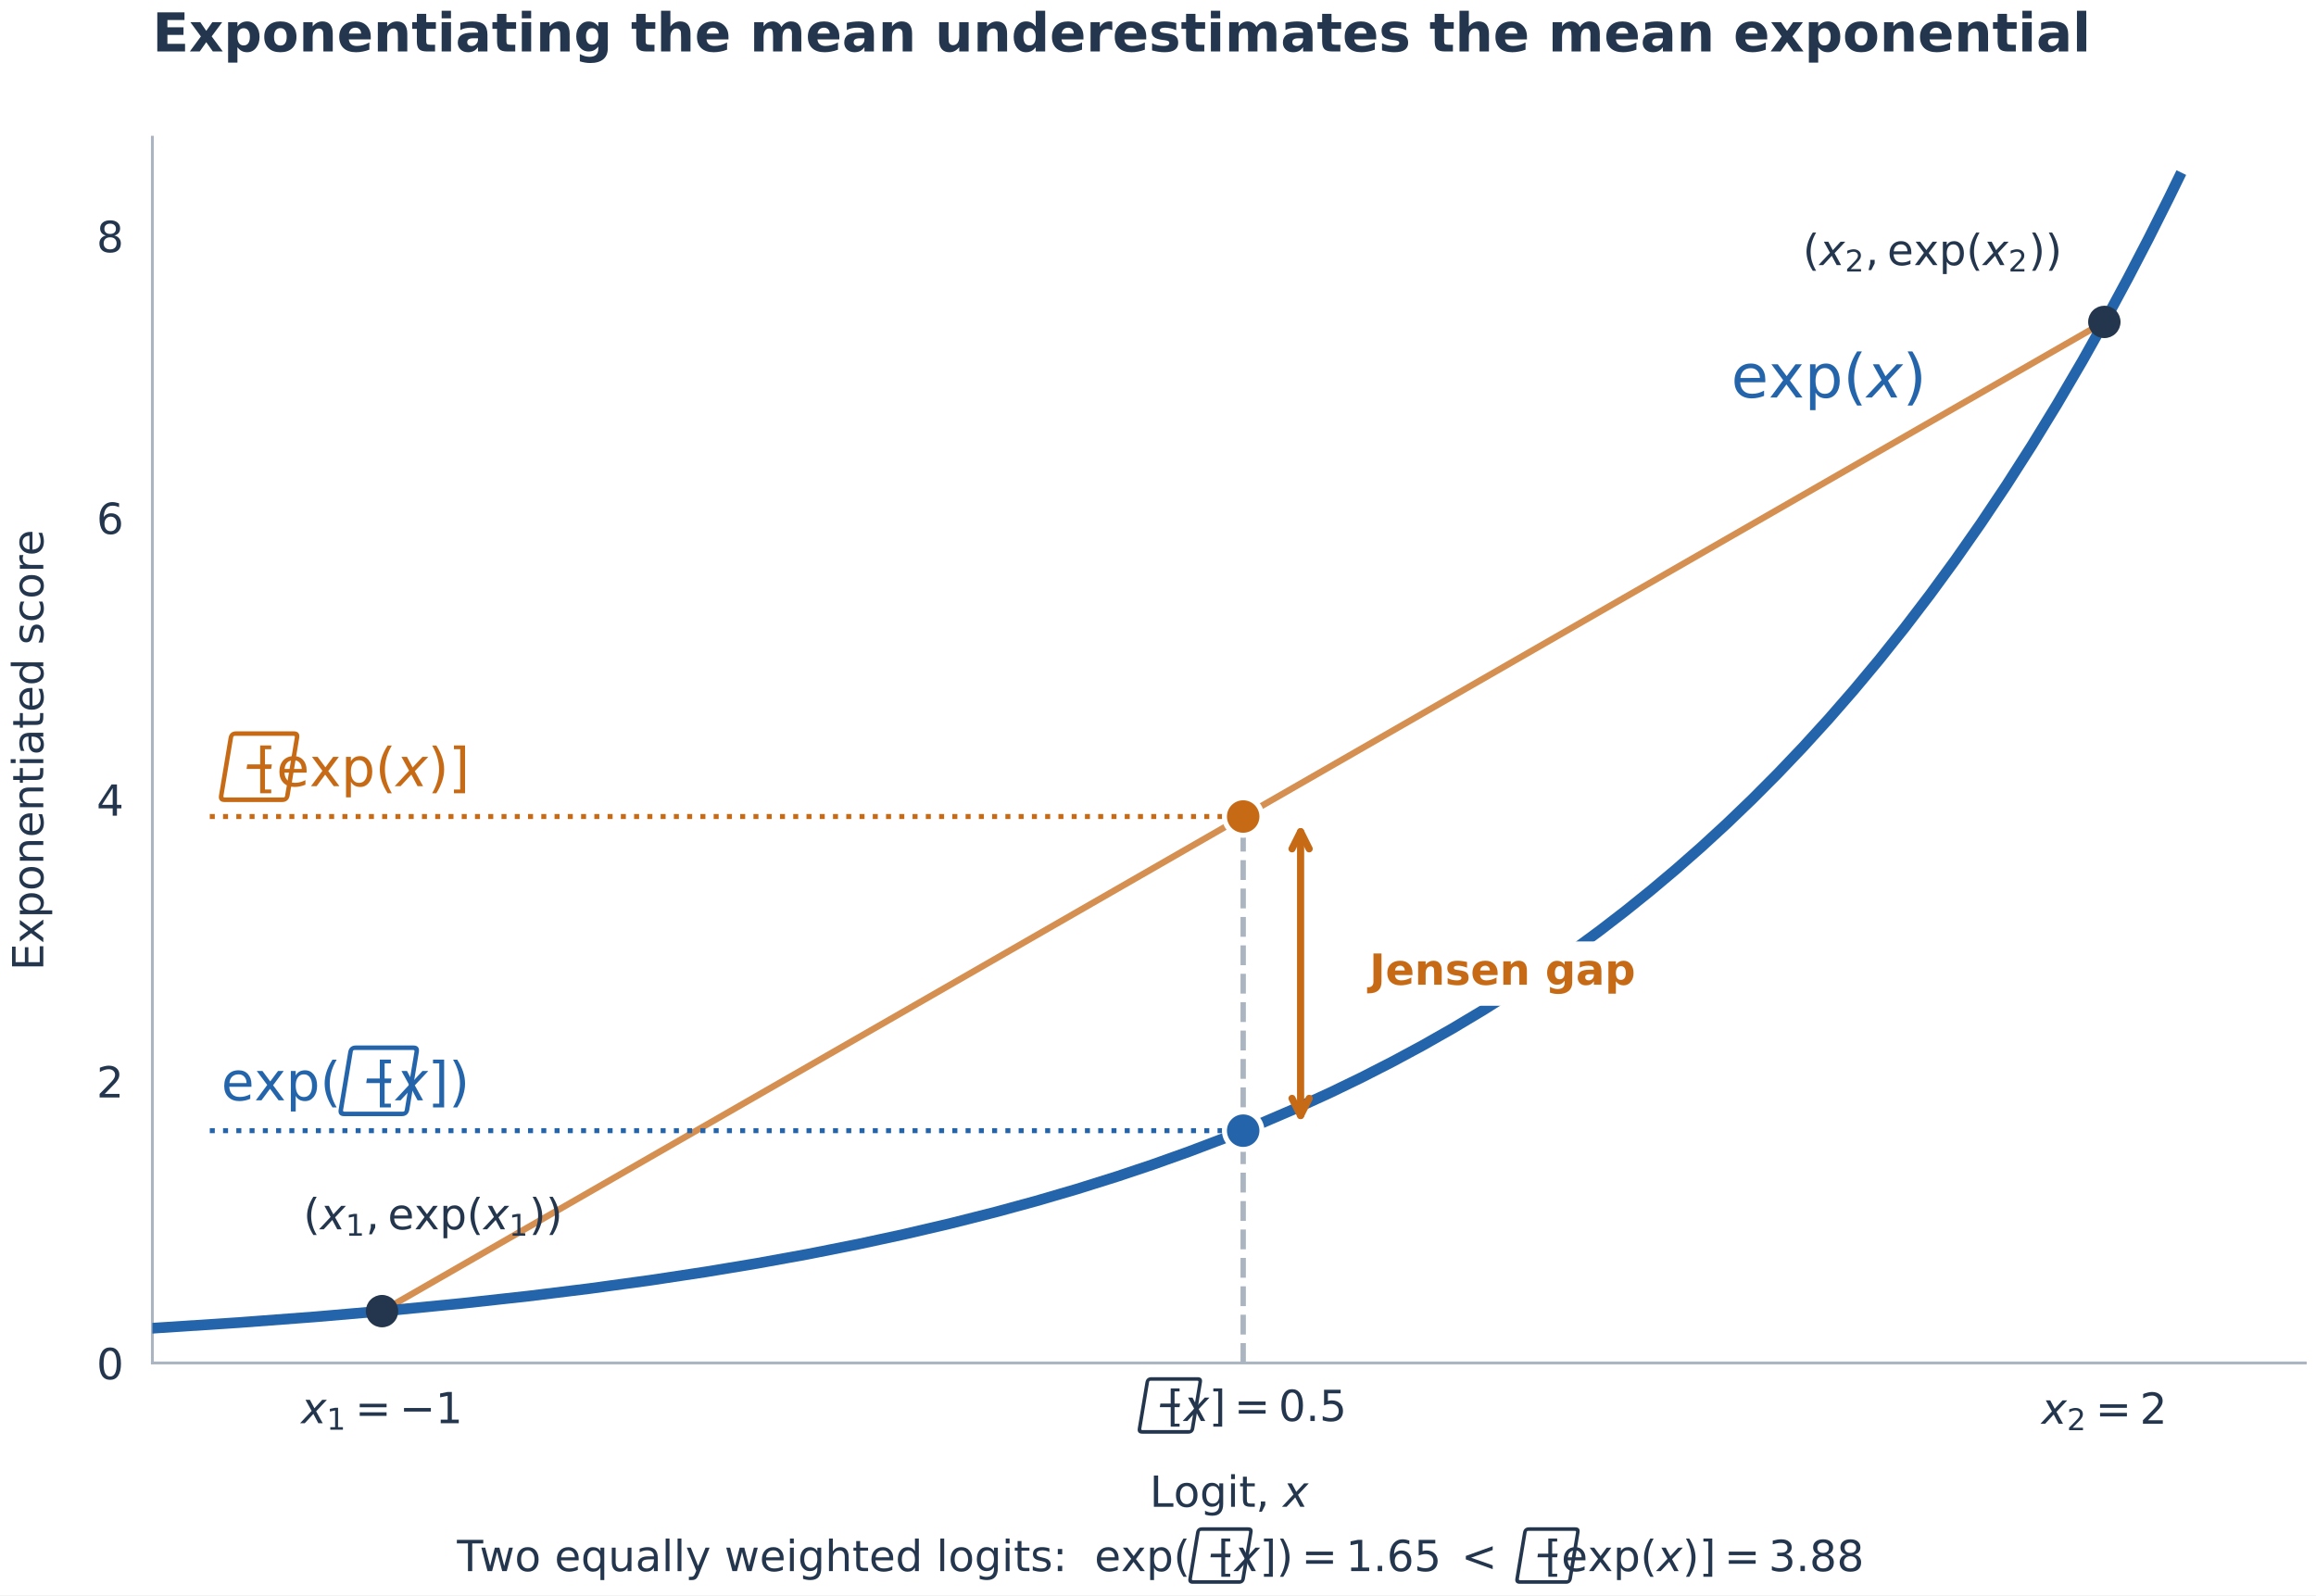
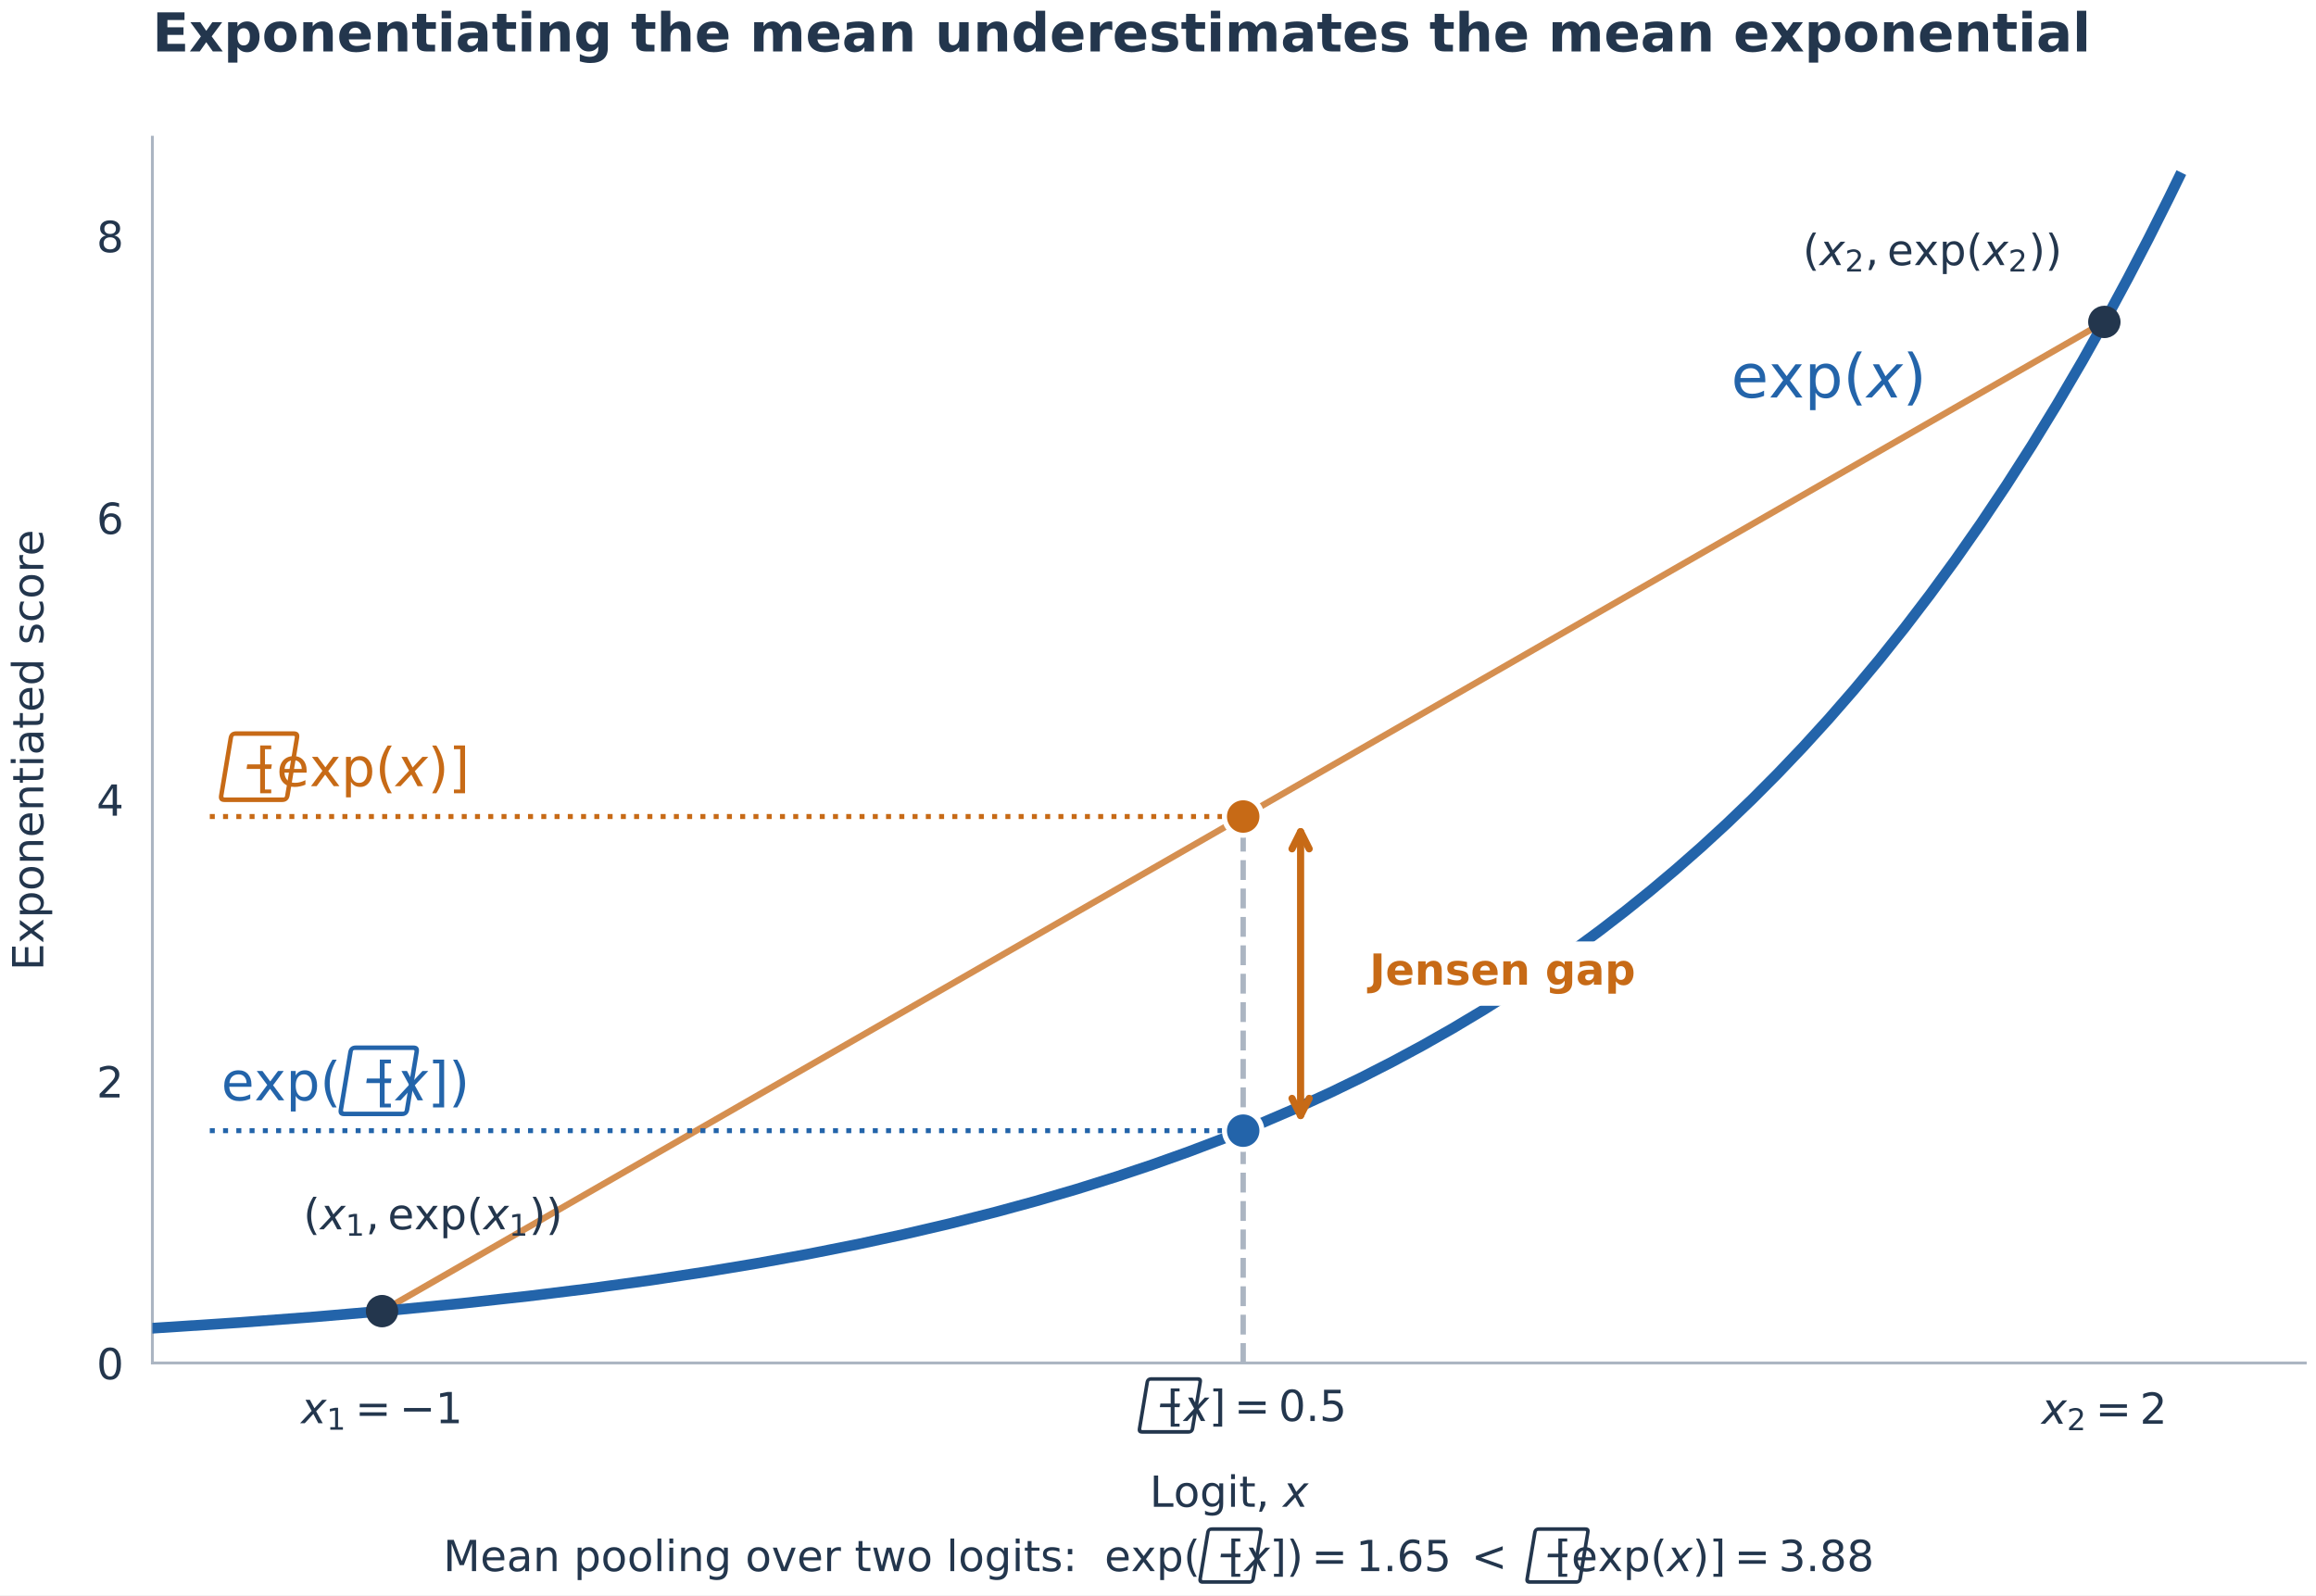
<svg xmlns="http://www.w3.org/2000/svg" xmlns:xlink="http://www.w3.org/1999/xlink" width="648pt" height="446.4pt" viewBox="0 0 648 446.4" version="1.1">
  <defs>
    <style type="text/css">*{stroke-linejoin: round; stroke-linecap: butt}</style>
  </defs>
  <g id="figure_1">
    <g id="patch_1">
-       <path d="M 0 446.4  L 648 446.4  L 648 0  L 0 0  z " style="fill: #ffffff" />
+       <path d="M 0 446.4 L 648 446.4 L 648 0 L 0 0 z " style="fill: #ffffff" />
    </g>
    <g id="axes_1">
      <g id="patch_2">
-         <path d="M 42.636 381.391  L 645 381.391  L 645 38.398  L 42.636 38.398  z " style="fill: #ffffff" />
+         <path d="M 42.636 381.391 L 645 381.391 L 645 38.398 L 42.636 38.398 z " style="fill: #ffffff" />
      </g>
      <g id="matplotlib.axis_1">
        <g id="xtick_1">
          <g id="line2d_1" />
          <g id="text_1">
            <g style="fill: #23364d" transform="translate(84.26829 398.508)">
              <text>
                <tspan x="0" y="-0.25" style="font-style: oblique; font-size: 12px; font-family: 'DejaVu Sans'; fill: #23364d">x</tspan>
                <tspan x="7.102" y="1.55" style="font-size: 8.4px; font-family: 'DejaVu Sans'; fill: #23364d">1</tspan>
                <tspan x="15.112" y="-0.25" style="font-size: 12px; font-family: 'DejaVu Sans'; fill: #23364d">=</tspan>
                <tspan x="27.504" y="-0.25" style="font-size: 12px; font-family: 'DejaVu Sans'; fill: #23364d">−</tspan>
                <tspan x="37.559" y="-0.25" style="font-size: 12px; font-family: 'DejaVu Sans'; fill: #23364d">1</tspan>
              </text>
            </g>
          </g>
        </g>
        <g id="xtick_2">
          <g id="line2d_2" />
          <g id="text_2">
            <g style="fill: #23364d" transform="translate(318.8537 398.5108)">
              <text>
                <tspan x="0" y="-0.875" style="font-style: italic; font-size: 12px; font-family: 'STIXNonUnicode'; fill: #23364d"></tspan>
                <tspan x="7.668" y="-0.875" style="font-size: 12px; font-family: 'DejaVu Sans'; fill: #23364d">[</tspan>
                <tspan x="19.451" y="-0.875" style="font-size: 12px; font-family: 'DejaVu Sans'; fill: #23364d">]</tspan>
                <tspan x="26.471" y="-0.875" style="font-size: 12px; font-family: 'DejaVu Sans'; fill: #23364d">=</tspan>
                <tspan x="38.863" y="-0.875" style="font-size: 12px; font-family: 'DejaVu Sans'; fill: #23364d">0</tspan>
                <tspan x="46.498" y="-0.875" style="font-size: 12px; font-family: 'DejaVu Sans'; fill: #23364d">.</tspan>
                <tspan x="50.313" y="-0.875" style="font-size: 12px; font-family: 'DejaVu Sans'; fill: #23364d">5</tspan>
                <tspan x="12.35" y="-0.875" style="font-style: oblique; font-size: 12px; font-family: 'DejaVu Sans'; fill: #23364d">x</tspan>
              </text>
            </g>
          </g>
        </g>
        <g id="xtick_3">
          <g id="line2d_3" />
          <g id="text_3">
            <g style="fill: #23364d" transform="translate(571.1992 398.508)">
              <text>
                <tspan x="0" y="-0.094" style="font-style: oblique; font-size: 12px; font-family: 'DejaVu Sans'; fill: #23364d">x</tspan>
                <tspan x="7.102" y="1.706" style="font-size: 8.4px; font-family: 'DejaVu Sans'; fill: #23364d">2</tspan>
                <tspan x="15.112" y="-0.094" style="font-size: 12px; font-family: 'DejaVu Sans'; fill: #23364d">=</tspan>
                <tspan x="27.504" y="-0.094" style="font-size: 12px; font-family: 'DejaVu Sans'; fill: #23364d">2</tspan>
              </text>
            </g>
          </g>
        </g>
        <g id="text_4">
          <g style="fill: #23364d" transform="translate(321.678 422.5137)">
            <text>
              <tspan x="0" y="-0.875" style="font-size: 12px; font-family: 'DejaVu Sans'; fill: #23364d">L</tspan>
              <tspan x="6.686" y="-0.875" style="font-size: 12px; font-family: 'DejaVu Sans'; fill: #23364d">o</tspan>
              <tspan x="14.027" y="-0.875" style="font-size: 12px; font-family: 'DejaVu Sans'; fill: #23364d">g</tspan>
              <tspan x="21.645" y="-0.875" style="font-size: 12px; font-family: 'DejaVu Sans'; fill: #23364d">i</tspan>
              <tspan x="24.979" y="-0.875" style="font-size: 12px; font-family: 'DejaVu Sans'; fill: #23364d">t</tspan>
              <tspan x="29.684" y="-0.875" style="font-size: 12px; font-family: 'DejaVu Sans'; fill: #23364d">,</tspan>
              <tspan x="33.498" y="-0.875" style="font-size: 12px; font-family: 'DejaVu Sans'; fill: #23364d"> </tspan>
              <tspan x="37.312" y="-0.875" style="font-style: oblique; font-size: 12px; font-family: 'DejaVu Sans'; fill: #23364d">x</tspan>
            </text>
          </g>
        </g>
      </g>
      <g id="matplotlib.axis_2">
        <g id="ytick_1">
          <g id="line2d_4" />
          <g id="text_5">
            <text style="font-size: 12px; font-family: 'DejaVu Sans'; text-anchor: end; fill: #23364d" x="34.636" y="385.949" transform="rotate(-0 34.63618 385.9494)">0</text>
          </g>
        </g>
        <g id="ytick_2">
          <g id="line2d_5" />
          <g id="text_6">
            <text style="font-size: 12px; font-family: 'DejaVu Sans'; text-anchor: end; fill: #23364d" x="34.636" y="307.1" transform="rotate(-0 34.63618 307.1005)">2</text>
          </g>
        </g>
        <g id="ytick_3">
          <g id="line2d_6" />
          <g id="text_7">
            <text style="font-size: 12px; font-family: 'DejaVu Sans'; text-anchor: end; fill: #23364d" x="34.636" y="228.252" transform="rotate(-0 34.63618 228.2515)">4</text>
          </g>
        </g>
        <g id="ytick_4">
          <g id="line2d_7" />
          <g id="text_8">
            <text style="font-size: 12px; font-family: 'DejaVu Sans'; text-anchor: end; fill: #23364d" x="34.636" y="149.403" transform="rotate(-0 34.63618 149.4026)">6</text>
          </g>
        </g>
        <g id="ytick_5">
          <g id="line2d_8" />
          <g id="text_9">
            <text style="font-size: 12px; font-family: 'DejaVu Sans'; text-anchor: end; fill: #23364d" x="34.636" y="70.554" transform="rotate(-0 34.63618 70.55362)">8</text>
          </g>
        </g>
        <g id="text_10">
          <text style="font-size: 12px; font-family: 'DejaVu Sans'; text-anchor: middle; fill: #23364d" x="12.118" y="209.894" transform="rotate(-90 12.11837 209.8944)">Exponentiated score</text>
        </g>
      </g>
      <g id="line2d_9">
-         <path d="M 106.888 366.887  L 588.779 90.081  " clip-path="url(#p71a90a921f)" style="fill: none; stroke: #c76a16; stroke-opacity: 0.75; stroke-width: 1.8; stroke-linecap: square" />
+         <path d="M 106.888 366.887 L 588.779 90.081 " clip-path="url(#p63a6337fa1)" style="fill: none; stroke: #c76a16; stroke-opacity: 0.75; stroke-width: 1.8; stroke-linecap: square" />
      </g>
      <g id="LineCollection_1">
-         <path d="M 347.834 381.391  L 347.834 228.484  " clip-path="url(#p71a90a921f)" style="fill: none; stroke-dasharray: 5.55,2.4; stroke-dashoffset: 0; stroke: #abb5c2; stroke-width: 1.5" />
+         <path d="M 347.834 381.391 L 347.834 228.484 " clip-path="url(#p63a6337fa1)" style="fill: none; stroke-dasharray: 5.55,2.4; stroke-dashoffset: 0; stroke: #abb5c2; stroke-width: 1.5" />
      </g>
      <g id="LineCollection_2">
-         <path d="M 58.699 316.391  L 347.834 316.391  " clip-path="url(#p71a90a921f)" style="fill: none; stroke-dasharray: 1.4,2.31; stroke-dashoffset: 0; stroke: #2364aa; stroke-width: 1.4" />
-         <path d="M 58.699 228.484  L 347.834 228.484  " clip-path="url(#p71a90a921f)" style="fill: none; stroke-dasharray: 1.4,2.31; stroke-dashoffset: 0; stroke: #c76a16; stroke-width: 1.4" />
+         <path d="M 58.699 316.391 L 347.834 316.391 " clip-path="url(#p63a6337fa1)" style="fill: none; stroke-dasharray: 1.4,2.31; stroke-dashoffset: 0; stroke: #2364aa; stroke-width: 1.4" />
+         <path d="M 58.699 228.484 L 347.834 228.484 " clip-path="url(#p63a6337fa1)" style="fill: none; stroke-dasharray: 1.4,2.31; stroke-dashoffset: 0; stroke: #c76a16; stroke-width: 1.4" />
      </g>
      <g id="patch_3">
-         <path d="M 42.636 381.391  L 42.636 38.398  " style="fill: none; stroke: #abb5c2; stroke-width: 0.8; stroke-linejoin: miter; stroke-linecap: square" />
+         <path d="M 42.636 381.391 L 42.636 38.398 " style="fill: none; stroke: #abb5c2; stroke-width: 0.8; stroke-linejoin: miter; stroke-linecap: square" />
      </g>
      <g id="patch_4">
-         <path d="M 42.636 381.391  L 645 381.391  " style="fill: none; stroke: #abb5c2; stroke-width: 0.8; stroke-linejoin: miter; stroke-linecap: square" />
+         <path d="M 42.636 381.391 L 645 381.391 " style="fill: none; stroke: #abb5c2; stroke-width: 0.8; stroke-linejoin: miter; stroke-linecap: square" />
      </g>
      <g id="line2d_10">
-         <path d="M 42.636 371.669  L 66.795 370.091  L 88.112 368.487  L 109.429 366.656  L 129.324 364.713  L 147.799 362.681  L 164.852 360.585  L 181.905 358.255  L 197.538 355.89  L 211.749 353.531  L 225.96 350.954  L 240.171 348.138  L 252.961 345.382  L 265.751 342.398  L 278.541 339.166  L 289.91 336.069  L 301.279 332.745  L 312.648 329.177  L 322.596 325.842  L 332.544 322.293  L 342.491 318.517  L 352.439 314.5  L 362.387 310.227  L 372.335 305.68  L 380.862 301.553  L 389.388 297.2  L 397.915 292.61  L 406.442 287.77  L 414.968 282.666  L 423.495 277.284  L 432.022 271.609  L 440.548 265.624  L 447.654 260.388  L 454.76 254.915  L 461.865 249.195  L 468.971 243.216  L 476.076 236.966  L 483.182 230.434  L 490.287 223.607  L 497.393 216.47  L 504.499 209.011  L 511.604 201.215  L 518.71 193.065  L 525.815 184.548  L 532.921 175.645  L 540.026 166.339  L 547.132 156.613  L 554.238 146.446  L 561.343 135.82  L 568.449 124.713  L 575.554 113.104  L 582.66 100.97  L 589.765 88.287  L 595.45 77.729  L 601.134 66.79  L 606.819 55.458  L 609.661 49.639  L 609.661 49.639  " clip-path="url(#p71a90a921f)" style="fill: none; stroke: #2364aa; stroke-width: 3; stroke-linecap: square" />
+         <path d="M 42.636 371.669 L 66.795 370.091 L 88.112 368.487 L 109.429 366.656 L 129.324 364.713 L 147.799 362.681 L 164.852 360.585 L 181.905 358.255 L 197.538 355.89 L 211.749 353.531 L 225.96 350.954 L 240.171 348.138 L 252.961 345.382 L 265.751 342.398 L 278.541 339.166 L 289.91 336.069 L 301.279 332.745 L 312.648 329.177 L 322.596 325.842 L 332.544 322.293 L 342.491 318.517 L 352.439 314.5 L 362.387 310.227 L 372.335 305.68 L 380.862 301.553 L 389.388 297.2 L 397.915 292.61 L 406.442 287.77 L 414.968 282.666 L 423.495 277.284 L 432.022 271.609 L 440.548 265.624 L 447.654 260.388 L 454.76 254.915 L 461.865 249.195 L 468.971 243.216 L 476.076 236.966 L 483.182 230.434 L 490.287 223.607 L 497.393 216.47 L 504.499 209.011 L 511.604 201.215 L 518.71 193.065 L 525.815 184.548 L 532.921 175.645 L 540.026 166.339 L 547.132 156.613 L 554.238 146.446 L 561.343 135.82 L 568.449 124.713 L 575.554 113.104 L 582.66 100.97 L 589.765 88.287 L 595.45 77.729 L 601.134 66.79 L 606.819 55.458 L 609.661 49.639 L 609.661 49.639 " clip-path="url(#p63a6337fa1)" style="fill: none; stroke: #2364aa; stroke-width: 3; stroke-linecap: square" />
      </g>
      <g id="patch_5">
-         <path d="M 363.897 312.156  Q 363.897 272.438 363.897 232.721  " style="fill: none; stroke: #c76a16; stroke-width: 2; stroke-linecap: round" />
-         <path d="M 366.297 307.356  L 363.897 312.156  L 361.497 307.356  " style="fill: none; stroke: #c76a16; stroke-width: 2; stroke-linecap: round" />
-         <path d="M 361.497 237.521  L 363.897 232.721  L 366.297 237.521  " style="fill: none; stroke: #c76a16; stroke-width: 2; stroke-linecap: round" />
+         <path d="M 363.897 312.156 Q 363.897 272.438 363.897 232.721 " style="fill: none; stroke: #c76a16; stroke-width: 2; stroke-linecap: round" />
+         <path d="M 366.297 307.356 L 363.897 312.156 L 361.497 307.356 " style="fill: none; stroke: #c76a16; stroke-width: 2; stroke-linecap: round" />
+         <path d="M 361.497 237.521 L 363.897 232.721 L 366.297 237.521 " style="fill: none; stroke: #c76a16; stroke-width: 2; stroke-linecap: round" />
      </g>
      <g id="text_11">
        <g id="patch_6">
-           <path d="M 380.172 281.438  L 460.597 281.438  L 460.597 263.438  L 380.172 263.438  z " style="fill: #ffffff" />
+           <path d="M 380.172 281.438 L 460.597 281.438 L 460.597 263.438 L 380.172 263.438 z " style="fill: #ffffff" />
        </g>
        <text style="font-weight: 700; font-size: 12px; font-family: 'DejaVu Sans'; text-anchor: start; fill: #c76a16" x="383.172" y="275.555" transform="rotate(-0 383.1724 275.5548)">Jensen gap</text>
      </g>
      <g id="text_12">
        <g style="fill: #c76a16" transform="translate(61.91181 220.5994)">
          <text>
            <tspan x="0" y="-0.609" style="font-style: italic; font-size: 15px; font-family: 'STIXNonUnicode'; fill: #c76a16"></tspan>
            <tspan x="9.585" y="-0.609" style="font-size: 15px; font-family: 'DejaVu Sans'; fill: #c76a16">[</tspan>
            <tspan x="15.437" y="-0.609" style="font-size: 15px; font-family: 'DejaVu Sans'; fill: #c76a16">e</tspan>
            <tspan x="24.666" y="-0.609" style="font-size: 15px; font-family: 'DejaVu Sans'; fill: #c76a16">x</tspan>
            <tspan x="33.543" y="-0.609" style="font-size: 15px; font-family: 'DejaVu Sans'; fill: #c76a16">p</tspan>
            <tspan x="43.064" y="-0.609" style="font-size: 15px; font-family: 'DejaVu Sans'; fill: #c76a16">(</tspan>
            <tspan x="57.793" y="-0.609" style="font-size: 15px; font-family: 'DejaVu Sans'; fill: #c76a16">)</tspan>
            <tspan x="63.645" y="-0.609" style="font-size: 15px; font-family: 'DejaVu Sans'; fill: #c76a16">]</tspan>
            <tspan x="48.916" y="-0.609" style="font-style: oblique; font-size: 15px; font-family: 'DejaVu Sans'; fill: #c76a16">x</tspan>
          </text>
        </g>
      </g>
      <g id="text_13">
        <g style="fill: #2364aa" transform="translate(61.91181 308.506)">
          <text>
            <tspan x="0" y="-0.609" style="font-size: 15px; font-family: 'DejaVu Sans'; fill: #2364aa">e</tspan>
            <tspan x="9.229" y="-0.609" style="font-size: 15px; font-family: 'DejaVu Sans'; fill: #2364aa">x</tspan>
            <tspan x="18.105" y="-0.609" style="font-size: 15px; font-family: 'DejaVu Sans'; fill: #2364aa">p</tspan>
            <tspan x="27.627" y="-0.609" style="font-size: 15px; font-family: 'DejaVu Sans'; fill: #2364aa">(</tspan>
            <tspan x="43.064" y="-0.609" style="font-size: 15px; font-family: 'DejaVu Sans'; fill: #2364aa">[</tspan>
            <tspan x="57.793" y="-0.609" style="font-size: 15px; font-family: 'DejaVu Sans'; fill: #2364aa">]</tspan>
            <tspan x="63.645" y="-0.609" style="font-size: 15px; font-family: 'DejaVu Sans'; fill: #2364aa">)</tspan>
            <tspan x="33.479" y="-0.609" style="font-style: italic; font-size: 15px; font-family: 'STIXNonUnicode'; fill: #2364aa"></tspan>
            <tspan x="48.916" y="-0.609" style="font-style: oblique; font-size: 15px; font-family: 'DejaVu Sans'; fill: #2364aa">x</tspan>
          </text>
        </g>
      </g>
      <g id="text_14">
        <g style="fill: #2364aa" transform="translate(484.3695 111.3332)">
          <text>
            <tspan x="0" y="-0.094" style="font-size: 17px; font-family: 'DejaVu Sans'; fill: #2364aa">e</tspan>
            <tspan x="10.459" y="-0.094" style="font-size: 17px; font-family: 'DejaVu Sans'; fill: #2364aa">x</tspan>
            <tspan x="20.52" y="-0.094" style="font-size: 17px; font-family: 'DejaVu Sans'; fill: #2364aa">p</tspan>
            <tspan x="31.311" y="-0.094" style="font-size: 17px; font-family: 'DejaVu Sans'; fill: #2364aa">(</tspan>
            <tspan x="48.003" y="-0.094" style="font-size: 17px; font-family: 'DejaVu Sans'; fill: #2364aa">)</tspan>
            <tspan x="37.943" y="-0.094" style="font-style: oblique; font-size: 17px; font-family: 'DejaVu Sans'; fill: #2364aa">x</tspan>
          </text>
        </g>
      </g>
      <g id="text_15">
        <g style="fill: #23364d" transform="translate(84.88829 344.8874)">
          <text>
            <tspan x="0" y="-0.891" style="font-size: 12px; font-family: 'DejaVu Sans'; fill: #23364d">(</tspan>
            <tspan x="17.456" y="-0.891" style="font-size: 12px; font-family: 'DejaVu Sans'; fill: #23364d">,</tspan>
            <tspan x="23.608" y="-0.891" style="font-size: 12px; font-family: 'DejaVu Sans'; fill: #23364d">e</tspan>
            <tspan x="30.991" y="-0.891" style="font-size: 12px; font-family: 'DejaVu Sans'; fill: #23364d">x</tspan>
            <tspan x="38.092" y="-0.891" style="font-size: 12px; font-family: 'DejaVu Sans'; fill: #23364d">p</tspan>
            <tspan x="45.71" y="-0.891" style="font-size: 12px; font-family: 'DejaVu Sans'; fill: #23364d">(</tspan>
            <tspan x="63.165" y="-0.891" style="font-size: 12px; font-family: 'DejaVu Sans'; fill: #23364d">)</tspan>
            <tspan x="67.847" y="-0.891" style="font-size: 12px; font-family: 'DejaVu Sans'; fill: #23364d">)</tspan>
            <tspan x="4.682" y="-0.891" style="font-style: oblique; font-size: 12px; font-family: 'DejaVu Sans'; fill: #23364d">x</tspan>
            <tspan x="50.391" y="-0.891" style="font-style: oblique; font-size: 12px; font-family: 'DejaVu Sans'; fill: #23364d">x</tspan>
            <tspan x="11.783" y="0.909" style="font-size: 8.4px; font-family: 'DejaVu Sans'; fill: #23364d">1</tspan>
            <tspan x="57.493" y="0.909" style="font-size: 8.4px; font-family: 'DejaVu Sans'; fill: #23364d">1</tspan>
          </text>
        </g>
      </g>
      <g id="text_16">
        <g style="fill: #23364d" transform="translate(504.4192 75.08117)">
          <text>
            <tspan x="0" y="-0.891" style="font-size: 12px; font-family: 'DejaVu Sans'; fill: #23364d">(</tspan>
            <tspan x="17.456" y="-0.891" style="font-size: 12px; font-family: 'DejaVu Sans'; fill: #23364d">,</tspan>
            <tspan x="23.608" y="-0.891" style="font-size: 12px; font-family: 'DejaVu Sans'; fill: #23364d">e</tspan>
            <tspan x="30.991" y="-0.891" style="font-size: 12px; font-family: 'DejaVu Sans'; fill: #23364d">x</tspan>
            <tspan x="38.092" y="-0.891" style="font-size: 12px; font-family: 'DejaVu Sans'; fill: #23364d">p</tspan>
            <tspan x="45.71" y="-0.891" style="font-size: 12px; font-family: 'DejaVu Sans'; fill: #23364d">(</tspan>
            <tspan x="63.165" y="-0.891" style="font-size: 12px; font-family: 'DejaVu Sans'; fill: #23364d">)</tspan>
            <tspan x="67.847" y="-0.891" style="font-size: 12px; font-family: 'DejaVu Sans'; fill: #23364d">)</tspan>
            <tspan x="4.682" y="-0.891" style="font-style: oblique; font-size: 12px; font-family: 'DejaVu Sans'; fill: #23364d">x</tspan>
            <tspan x="50.391" y="-0.891" style="font-style: oblique; font-size: 12px; font-family: 'DejaVu Sans'; fill: #23364d">x</tspan>
            <tspan x="11.783" y="0.909" style="font-size: 8.4px; font-family: 'DejaVu Sans'; fill: #23364d">2</tspan>
            <tspan x="57.493" y="0.909" style="font-size: 8.4px; font-family: 'DejaVu Sans'; fill: #23364d">2</tspan>
          </text>
        </g>
      </g>
      <g id="text_17">
        <text style="font-weight: 700; font-size: 15px; font-family: 'DejaVu Sans'; text-anchor: start; fill: #23364d" x="42.636" y="14.398" transform="rotate(-0 42.63618 14.3979)">Exponentiating the mean underestimates the mean exponential</text>
      </g>
      <g id="PathCollection_1">
        <defs>
-           <path id="m44358ce0e4" d="M 0 4.031  C 1.069 4.031 2.094 3.606 2.85 2.85  C 3.606 2.094 4.031 1.069 4.031 0  C 4.031 -1.069 3.606 -2.094 2.85 -2.85  C 2.094 -3.606 1.069 -4.031 0 -4.031  C -1.069 -4.031 -2.094 -3.606 -2.85 -2.85  C -3.606 -2.094 -4.031 -1.069 -4.031 0  C -4.031 1.069 -3.606 2.094 -2.85 2.85  C -2.094 3.606 -1.069 4.031 0 4.031  z " style="stroke: #23364d" />
+           <path id="mb472372f44" d="M 0 4.031 C 1.069 4.031 2.094 3.606 2.85 2.85 C 3.606 2.094 4.031 1.069 4.031 0 C 4.031 -1.069 3.606 -2.094 2.85 -2.85 C 2.094 -3.606 1.069 -4.031 0 -4.031 C -1.069 -4.031 -2.094 -3.606 -2.85 -2.85 C -3.606 -2.094 -4.031 -1.069 -4.031 0 C -4.031 1.069 -3.606 2.094 -2.85 2.85 C -2.094 3.606 -1.069 4.031 0 4.031 z " style="stroke: #23364d" />
        </defs>
-         <g clip-path="url(#p71a90a921f)">
-           <use xlink:href="#m44358ce0e4" x="106.888" y="366.887" style="fill: #23364d; stroke: #23364d" />
-           <use xlink:href="#m44358ce0e4" x="588.779" y="90.081" style="fill: #23364d; stroke: #23364d" />
+         <g clip-path="url(#p63a6337fa1)">
+           <use xlink:href="#mb472372f44" x="106.888" y="366.887" style="fill: #23364d; stroke: #23364d" />
+           <use xlink:href="#mb472372f44" x="588.779" y="90.081" style="fill: #23364d; stroke: #23364d" />
        </g>
      </g>
      <g id="PathCollection_2">
        <defs>
-           <path id="C0_0_ec495af511" d="M 0 5.244  C 1.391 5.244 2.725 4.691 3.708 3.708  C 4.691 2.725 5.244 1.391 5.244 -0  C 5.244 -1.391 4.691 -2.725 3.708 -3.708  C 2.725 -4.691 1.391 -5.244 0 -5.244  C -1.391 -5.244 -2.725 -4.691 -3.708 -3.708  C -4.691 -2.725 -5.244 -1.391 -5.244 0  C -5.244 1.391 -4.691 2.725 -3.708 3.708  C -2.725 4.691 -1.391 5.244 0 5.244  z " />
+           <path id="C0_0_06359987eb" d="M 0 5.244 C 1.391 5.244 2.725 4.691 3.708 3.708 C 4.691 2.725 5.244 1.391 5.244 -0 C 5.244 -1.391 4.691 -2.725 3.708 -3.708 C 2.725 -4.691 1.391 -5.244 0 -5.244 C -1.391 -5.244 -2.725 -4.691 -3.708 -3.708 C -4.691 -2.725 -5.244 -1.391 -5.244 0 C -5.244 1.391 -4.691 2.725 -3.708 3.708 C -2.725 4.691 -1.391 5.244 0 5.244 z " />
        </defs>
-         <g clip-path="url(#p71a90a921f)">
-           <use xlink:href="#C0_0_ec495af511" x="347.834" y="316.391" style="fill: #2364aa; stroke: #ffffff; stroke-width: 1.4" />
-         </g>
-         <g clip-path="url(#p71a90a921f)">
-           <use xlink:href="#C0_0_ec495af511" x="347.834" y="228.484" style="fill: #c76a16; stroke: #ffffff; stroke-width: 1.4" />
+         <g clip-path="url(#p63a6337fa1)">
+           <use xlink:href="#C0_0_06359987eb" x="347.834" y="316.391" style="fill: #2364aa; stroke: #ffffff; stroke-width: 1.4" />
+         </g>
+         <g clip-path="url(#p63a6337fa1)">
+           <use xlink:href="#C0_0_06359987eb" x="347.834" y="228.484" style="fill: #c76a16; stroke: #ffffff; stroke-width: 1.4" />
        </g>
      </g>
    </g>
    <g id="text_18">
-       <g style="fill: #23364d" transform="translate(127.86 440.5169)">
+       <g style="fill: #23364d" transform="translate(124.02 440.5169)">
        <text>
-           <tspan x="0" y="-0.875" style="font-size: 12px; font-family: 'DejaVu Sans'; fill: #23364d">T</tspan>
-           <tspan x="6.33" y="-0.875" style="font-size: 12px; font-family: 'DejaVu Sans'; fill: #23364d">w</tspan>
-           <tspan x="16.145" y="-0.875" style="font-size: 12px; font-family: 'DejaVu Sans'; fill: #23364d">o</tspan>
-           <tspan x="23.486" y="-0.875" style="font-size: 12px; font-family: 'DejaVu Sans'; fill: #23364d"> </tspan>
-           <tspan x="27.301" y="-0.875" style="font-size: 12px; font-family: 'DejaVu Sans'; fill: #23364d">e</tspan>
-           <tspan x="34.684" y="-0.875" style="font-size: 12px; font-family: 'DejaVu Sans'; fill: #23364d">q</tspan>
-           <tspan x="42.301" y="-0.875" style="font-size: 12px; font-family: 'DejaVu Sans'; fill: #23364d">u</tspan>
-           <tspan x="49.906" y="-0.875" style="font-size: 12px; font-family: 'DejaVu Sans'; fill: #23364d">a</tspan>
-           <tspan x="57.26" y="-0.875" style="font-size: 12px; font-family: 'DejaVu Sans'; fill: #23364d">l</tspan>
-           <tspan x="60.594" y="-0.875" style="font-size: 12px; font-family: 'DejaVu Sans'; fill: #23364d">l</tspan>
-           <tspan x="63.928" y="-0.875" style="font-size: 12px; font-family: 'DejaVu Sans'; fill: #23364d">y</tspan>
-           <tspan x="71.029" y="-0.875" style="font-size: 12px; font-family: 'DejaVu Sans'; fill: #23364d"> </tspan>
-           <tspan x="74.844" y="-0.875" style="font-size: 12px; font-family: 'DejaVu Sans'; fill: #23364d">w</tspan>
-           <tspan x="84.658" y="-0.875" style="font-size: 12px; font-family: 'DejaVu Sans'; fill: #23364d">e</tspan>
-           <tspan x="92.041" y="-0.875" style="font-size: 12px; font-family: 'DejaVu Sans'; fill: #23364d">i</tspan>
-           <tspan x="95.375" y="-0.875" style="font-size: 12px; font-family: 'DejaVu Sans'; fill: #23364d">g</tspan>
-           <tspan x="102.992" y="-0.875" style="font-size: 12px; font-family: 'DejaVu Sans'; fill: #23364d">h</tspan>
-           <tspan x="110.598" y="-0.875" style="font-size: 12px; font-family: 'DejaVu Sans'; fill: #23364d">t</tspan>
-           <tspan x="115.303" y="-0.875" style="font-size: 12px; font-family: 'DejaVu Sans'; fill: #23364d">e</tspan>
-           <tspan x="122.686" y="-0.875" style="font-size: 12px; font-family: 'DejaVu Sans'; fill: #23364d">d</tspan>
-           <tspan x="130.303" y="-0.875" style="font-size: 12px; font-family: 'DejaVu Sans'; fill: #23364d"> </tspan>
-           <tspan x="134.117" y="-0.875" style="font-size: 12px; font-family: 'DejaVu Sans'; fill: #23364d">l</tspan>
-           <tspan x="137.451" y="-0.875" style="font-size: 12px; font-family: 'DejaVu Sans'; fill: #23364d">o</tspan>
-           <tspan x="144.793" y="-0.875" style="font-size: 12px; font-family: 'DejaVu Sans'; fill: #23364d">g</tspan>
-           <tspan x="152.41" y="-0.875" style="font-size: 12px; font-family: 'DejaVu Sans'; fill: #23364d">i</tspan>
-           <tspan x="155.744" y="-0.875" style="font-size: 12px; font-family: 'DejaVu Sans'; fill: #23364d">t</tspan>
-           <tspan x="160.449" y="-0.875" style="font-size: 12px; font-family: 'DejaVu Sans'; fill: #23364d">s</tspan>
-           <tspan x="166.701" y="-0.875" style="font-size: 12px; font-family: 'DejaVu Sans'; fill: #23364d">:</tspan>
-           <tspan x="170.744" y="-0.875" style="font-size: 12px; font-family: 'DejaVu Sans'; fill: #23364d"> </tspan>
-           <tspan x="174.559" y="-0.875" style="font-size: 12px; font-family: 'DejaVu Sans'; fill: #23364d"> </tspan>
-           <tspan x="178.373" y="-0.875" style="font-size: 12px; font-family: 'DejaVu Sans'; fill: #23364d">e</tspan>
-           <tspan x="185.756" y="-0.875" style="font-size: 12px; font-family: 'DejaVu Sans'; fill: #23364d">x</tspan>
-           <tspan x="192.857" y="-0.875" style="font-size: 12px; font-family: 'DejaVu Sans'; fill: #23364d">p</tspan>
-           <tspan x="200.475" y="-0.875" style="font-size: 12px; font-family: 'DejaVu Sans'; fill: #23364d">(</tspan>
-           <tspan x="212.824" y="-0.875" style="font-size: 12px; font-family: 'DejaVu Sans'; fill: #23364d">[</tspan>
-           <tspan x="224.608" y="-0.875" style="font-size: 12px; font-family: 'DejaVu Sans'; fill: #23364d">]</tspan>
-           <tspan x="229.289" y="-0.875" style="font-size: 12px; font-family: 'DejaVu Sans'; fill: #23364d">)</tspan>
-           <tspan x="236.309" y="-0.875" style="font-size: 12px; font-family: 'DejaVu Sans'; fill: #23364d">=</tspan>
-           <tspan x="248.701" y="-0.875" style="font-size: 12px; font-family: 'DejaVu Sans'; fill: #23364d">1</tspan>
-           <tspan x="256.336" y="-0.875" style="font-size: 12px; font-family: 'DejaVu Sans'; fill: #23364d">.</tspan>
-           <tspan x="260.15" y="-0.875" style="font-size: 12px; font-family: 'DejaVu Sans'; fill: #23364d">6</tspan>
-           <tspan x="267.785" y="-0.875" style="font-size: 12px; font-family: 'DejaVu Sans'; fill: #23364d">5</tspan>
-           <tspan x="281.005" y="-0.875" style="font-size: 12px; font-family: 'DejaVu Sans'; fill: #23364d">&lt;</tspan>
-           <tspan x="304.313" y="-0.875" style="font-size: 12px; font-family: 'DejaVu Sans'; fill: #23364d">[</tspan>
-           <tspan x="308.994" y="-0.875" style="font-size: 12px; font-family: 'DejaVu Sans'; fill: #23364d">e</tspan>
-           <tspan x="316.377" y="-0.875" style="font-size: 12px; font-family: 'DejaVu Sans'; fill: #23364d">x</tspan>
-           <tspan x="323.479" y="-0.875" style="font-size: 12px; font-family: 'DejaVu Sans'; fill: #23364d">p</tspan>
-           <tspan x="331.096" y="-0.875" style="font-size: 12px; font-family: 'DejaVu Sans'; fill: #23364d">(</tspan>
-           <tspan x="342.879" y="-0.875" style="font-size: 12px; font-family: 'DejaVu Sans'; fill: #23364d">)</tspan>
-           <tspan x="347.561" y="-0.875" style="font-size: 12px; font-family: 'DejaVu Sans'; fill: #23364d">]</tspan>
-           <tspan x="354.58" y="-0.875" style="font-size: 12px; font-family: 'DejaVu Sans'; fill: #23364d">=</tspan>
-           <tspan x="366.973" y="-0.875" style="font-size: 12px; font-family: 'DejaVu Sans'; fill: #23364d">3</tspan>
-           <tspan x="374.608" y="-0.875" style="font-size: 12px; font-family: 'DejaVu Sans'; fill: #23364d">.</tspan>
-           <tspan x="378.422" y="-0.875" style="font-size: 12px; font-family: 'DejaVu Sans'; fill: #23364d">8</tspan>
-           <tspan x="386.057" y="-0.875" style="font-size: 12px; font-family: 'DejaVu Sans'; fill: #23364d">8</tspan>
-           <tspan x="205.156" y="-0.875" style="font-style: italic; font-size: 12px; font-family: 'STIXNonUnicode'; fill: #23364d"></tspan>
-           <tspan x="296.645" y="-0.875" style="font-style: italic; font-size: 12px; font-family: 'STIXNonUnicode'; fill: #23364d"></tspan>
-           <tspan x="217.506" y="-0.875" style="font-style: oblique; font-size: 12px; font-family: 'DejaVu Sans'; fill: #23364d">x</tspan>
-           <tspan x="335.778" y="-0.875" style="font-style: oblique; font-size: 12px; font-family: 'DejaVu Sans'; fill: #23364d">x</tspan>
+           <tspan x="0" y="-0.875" style="font-size: 12px; font-family: 'DejaVu Sans'; fill: #23364d">M</tspan>
+           <tspan x="10.354" y="-0.875" style="font-size: 12px; font-family: 'DejaVu Sans'; fill: #23364d">e</tspan>
+           <tspan x="17.736" y="-0.875" style="font-size: 12px; font-family: 'DejaVu Sans'; fill: #23364d">a</tspan>
+           <tspan x="25.09" y="-0.875" style="font-size: 12px; font-family: 'DejaVu Sans'; fill: #23364d">n</tspan>
+           <tspan x="32.695" y="-0.875" style="font-size: 12px; font-family: 'DejaVu Sans'; fill: #23364d"> </tspan>
+           <tspan x="36.51" y="-0.875" style="font-size: 12px; font-family: 'DejaVu Sans'; fill: #23364d">p</tspan>
+           <tspan x="44.127" y="-0.875" style="font-size: 12px; font-family: 'DejaVu Sans'; fill: #23364d">o</tspan>
+           <tspan x="51.469" y="-0.875" style="font-size: 12px; font-family: 'DejaVu Sans'; fill: #23364d">o</tspan>
+           <tspan x="58.811" y="-0.875" style="font-size: 12px; font-family: 'DejaVu Sans'; fill: #23364d">l</tspan>
+           <tspan x="62.145" y="-0.875" style="font-size: 12px; font-family: 'DejaVu Sans'; fill: #23364d">i</tspan>
+           <tspan x="65.479" y="-0.875" style="font-size: 12px; font-family: 'DejaVu Sans'; fill: #23364d">n</tspan>
+           <tspan x="73.084" y="-0.875" style="font-size: 12px; font-family: 'DejaVu Sans'; fill: #23364d">g</tspan>
+           <tspan x="80.701" y="-0.875" style="font-size: 12px; font-family: 'DejaVu Sans'; fill: #23364d"> </tspan>
+           <tspan x="84.516" y="-0.875" style="font-size: 12px; font-family: 'DejaVu Sans'; fill: #23364d">o</tspan>
+           <tspan x="91.857" y="-0.875" style="font-size: 12px; font-family: 'DejaVu Sans'; fill: #23364d">v</tspan>
+           <tspan x="98.959" y="-0.875" style="font-size: 12px; font-family: 'DejaVu Sans'; fill: #23364d">e</tspan>
+           <tspan x="106.342" y="-0.875" style="font-size: 12px; font-family: 'DejaVu Sans'; fill: #23364d">r</tspan>
+           <tspan x="111.275" y="-0.875" style="font-size: 12px; font-family: 'DejaVu Sans'; fill: #23364d"> </tspan>
+           <tspan x="115.09" y="-0.875" style="font-size: 12px; font-family: 'DejaVu Sans'; fill: #23364d">t</tspan>
+           <tspan x="119.795" y="-0.875" style="font-size: 12px; font-family: 'DejaVu Sans'; fill: #23364d">w</tspan>
+           <tspan x="129.609" y="-0.875" style="font-size: 12px; font-family: 'DejaVu Sans'; fill: #23364d">o</tspan>
+           <tspan x="136.951" y="-0.875" style="font-size: 12px; font-family: 'DejaVu Sans'; fill: #23364d"> </tspan>
+           <tspan x="140.766" y="-0.875" style="font-size: 12px; font-family: 'DejaVu Sans'; fill: #23364d">l</tspan>
+           <tspan x="144.1" y="-0.875" style="font-size: 12px; font-family: 'DejaVu Sans'; fill: #23364d">o</tspan>
+           <tspan x="151.441" y="-0.875" style="font-size: 12px; font-family: 'DejaVu Sans'; fill: #23364d">g</tspan>
+           <tspan x="159.059" y="-0.875" style="font-size: 12px; font-family: 'DejaVu Sans'; fill: #23364d">i</tspan>
+           <tspan x="162.393" y="-0.875" style="font-size: 12px; font-family: 'DejaVu Sans'; fill: #23364d">t</tspan>
+           <tspan x="167.098" y="-0.875" style="font-size: 12px; font-family: 'DejaVu Sans'; fill: #23364d">s</tspan>
+           <tspan x="173.35" y="-0.875" style="font-size: 12px; font-family: 'DejaVu Sans'; fill: #23364d">:</tspan>
+           <tspan x="177.393" y="-0.875" style="font-size: 12px; font-family: 'DejaVu Sans'; fill: #23364d"> </tspan>
+           <tspan x="181.207" y="-0.875" style="font-size: 12px; font-family: 'DejaVu Sans'; fill: #23364d"> </tspan>
+           <tspan x="185.021" y="-0.875" style="font-size: 12px; font-family: 'DejaVu Sans'; fill: #23364d">e</tspan>
+           <tspan x="192.404" y="-0.875" style="font-size: 12px; font-family: 'DejaVu Sans'; fill: #23364d">x</tspan>
+           <tspan x="199.506" y="-0.875" style="font-size: 12px; font-family: 'DejaVu Sans'; fill: #23364d">p</tspan>
+           <tspan x="207.123" y="-0.875" style="font-size: 12px; font-family: 'DejaVu Sans'; fill: #23364d">(</tspan>
+           <tspan x="219.473" y="-0.875" style="font-size: 12px; font-family: 'DejaVu Sans'; fill: #23364d">[</tspan>
+           <tspan x="231.256" y="-0.875" style="font-size: 12px; font-family: 'DejaVu Sans'; fill: #23364d">]</tspan>
+           <tspan x="235.938" y="-0.875" style="font-size: 12px; font-family: 'DejaVu Sans'; fill: #23364d">)</tspan>
+           <tspan x="242.957" y="-0.875" style="font-size: 12px; font-family: 'DejaVu Sans'; fill: #23364d">=</tspan>
+           <tspan x="255.35" y="-0.875" style="font-size: 12px; font-family: 'DejaVu Sans'; fill: #23364d">1</tspan>
+           <tspan x="262.984" y="-0.875" style="font-size: 12px; font-family: 'DejaVu Sans'; fill: #23364d">.</tspan>
+           <tspan x="266.799" y="-0.875" style="font-size: 12px; font-family: 'DejaVu Sans'; fill: #23364d">6</tspan>
+           <tspan x="274.434" y="-0.875" style="font-size: 12px; font-family: 'DejaVu Sans'; fill: #23364d">5</tspan>
+           <tspan x="287.653" y="-0.875" style="font-size: 12px; font-family: 'DejaVu Sans'; fill: #23364d">&lt;</tspan>
+           <tspan x="310.961" y="-0.875" style="font-size: 12px; font-family: 'DejaVu Sans'; fill: #23364d">[</tspan>
+           <tspan x="315.643" y="-0.875" style="font-size: 12px; font-family: 'DejaVu Sans'; fill: #23364d">e</tspan>
+           <tspan x="323.026" y="-0.875" style="font-size: 12px; font-family: 'DejaVu Sans'; fill: #23364d">x</tspan>
+           <tspan x="330.127" y="-0.875" style="font-size: 12px; font-family: 'DejaVu Sans'; fill: #23364d">p</tspan>
+           <tspan x="337.744" y="-0.875" style="font-size: 12px; font-family: 'DejaVu Sans'; fill: #23364d">(</tspan>
+           <tspan x="349.528" y="-0.875" style="font-size: 12px; font-family: 'DejaVu Sans'; fill: #23364d">)</tspan>
+           <tspan x="354.209" y="-0.875" style="font-size: 12px; font-family: 'DejaVu Sans'; fill: #23364d">]</tspan>
+           <tspan x="361.229" y="-0.875" style="font-size: 12px; font-family: 'DejaVu Sans'; fill: #23364d">=</tspan>
+           <tspan x="373.621" y="-0.875" style="font-size: 12px; font-family: 'DejaVu Sans'; fill: #23364d">3</tspan>
+           <tspan x="381.256" y="-0.875" style="font-size: 12px; font-family: 'DejaVu Sans'; fill: #23364d">.</tspan>
+           <tspan x="385.071" y="-0.875" style="font-size: 12px; font-family: 'DejaVu Sans'; fill: #23364d">8</tspan>
+           <tspan x="392.705" y="-0.875" style="font-size: 12px; font-family: 'DejaVu Sans'; fill: #23364d">8</tspan>
+           <tspan x="211.805" y="-0.875" style="font-style: italic; font-size: 12px; font-family: 'STIXNonUnicode'; fill: #23364d"></tspan>
+           <tspan x="303.293" y="-0.875" style="font-style: italic; font-size: 12px; font-family: 'STIXNonUnicode'; fill: #23364d"></tspan>
+           <tspan x="224.154" y="-0.875" style="font-style: oblique; font-size: 12px; font-family: 'DejaVu Sans'; fill: #23364d">x</tspan>
+           <tspan x="342.426" y="-0.875" style="font-style: oblique; font-size: 12px; font-family: 'DejaVu Sans'; fill: #23364d">x</tspan>
        </text>
      </g>
    </g>
  </g>
  <defs>
-     <clipPath id="p71a90a921f">
+     <clipPath id="p63a6337fa1">
      <rect x="42.636" y="38.398" width="602.364" height="342.993" />
    </clipPath>
  </defs>
</svg>
